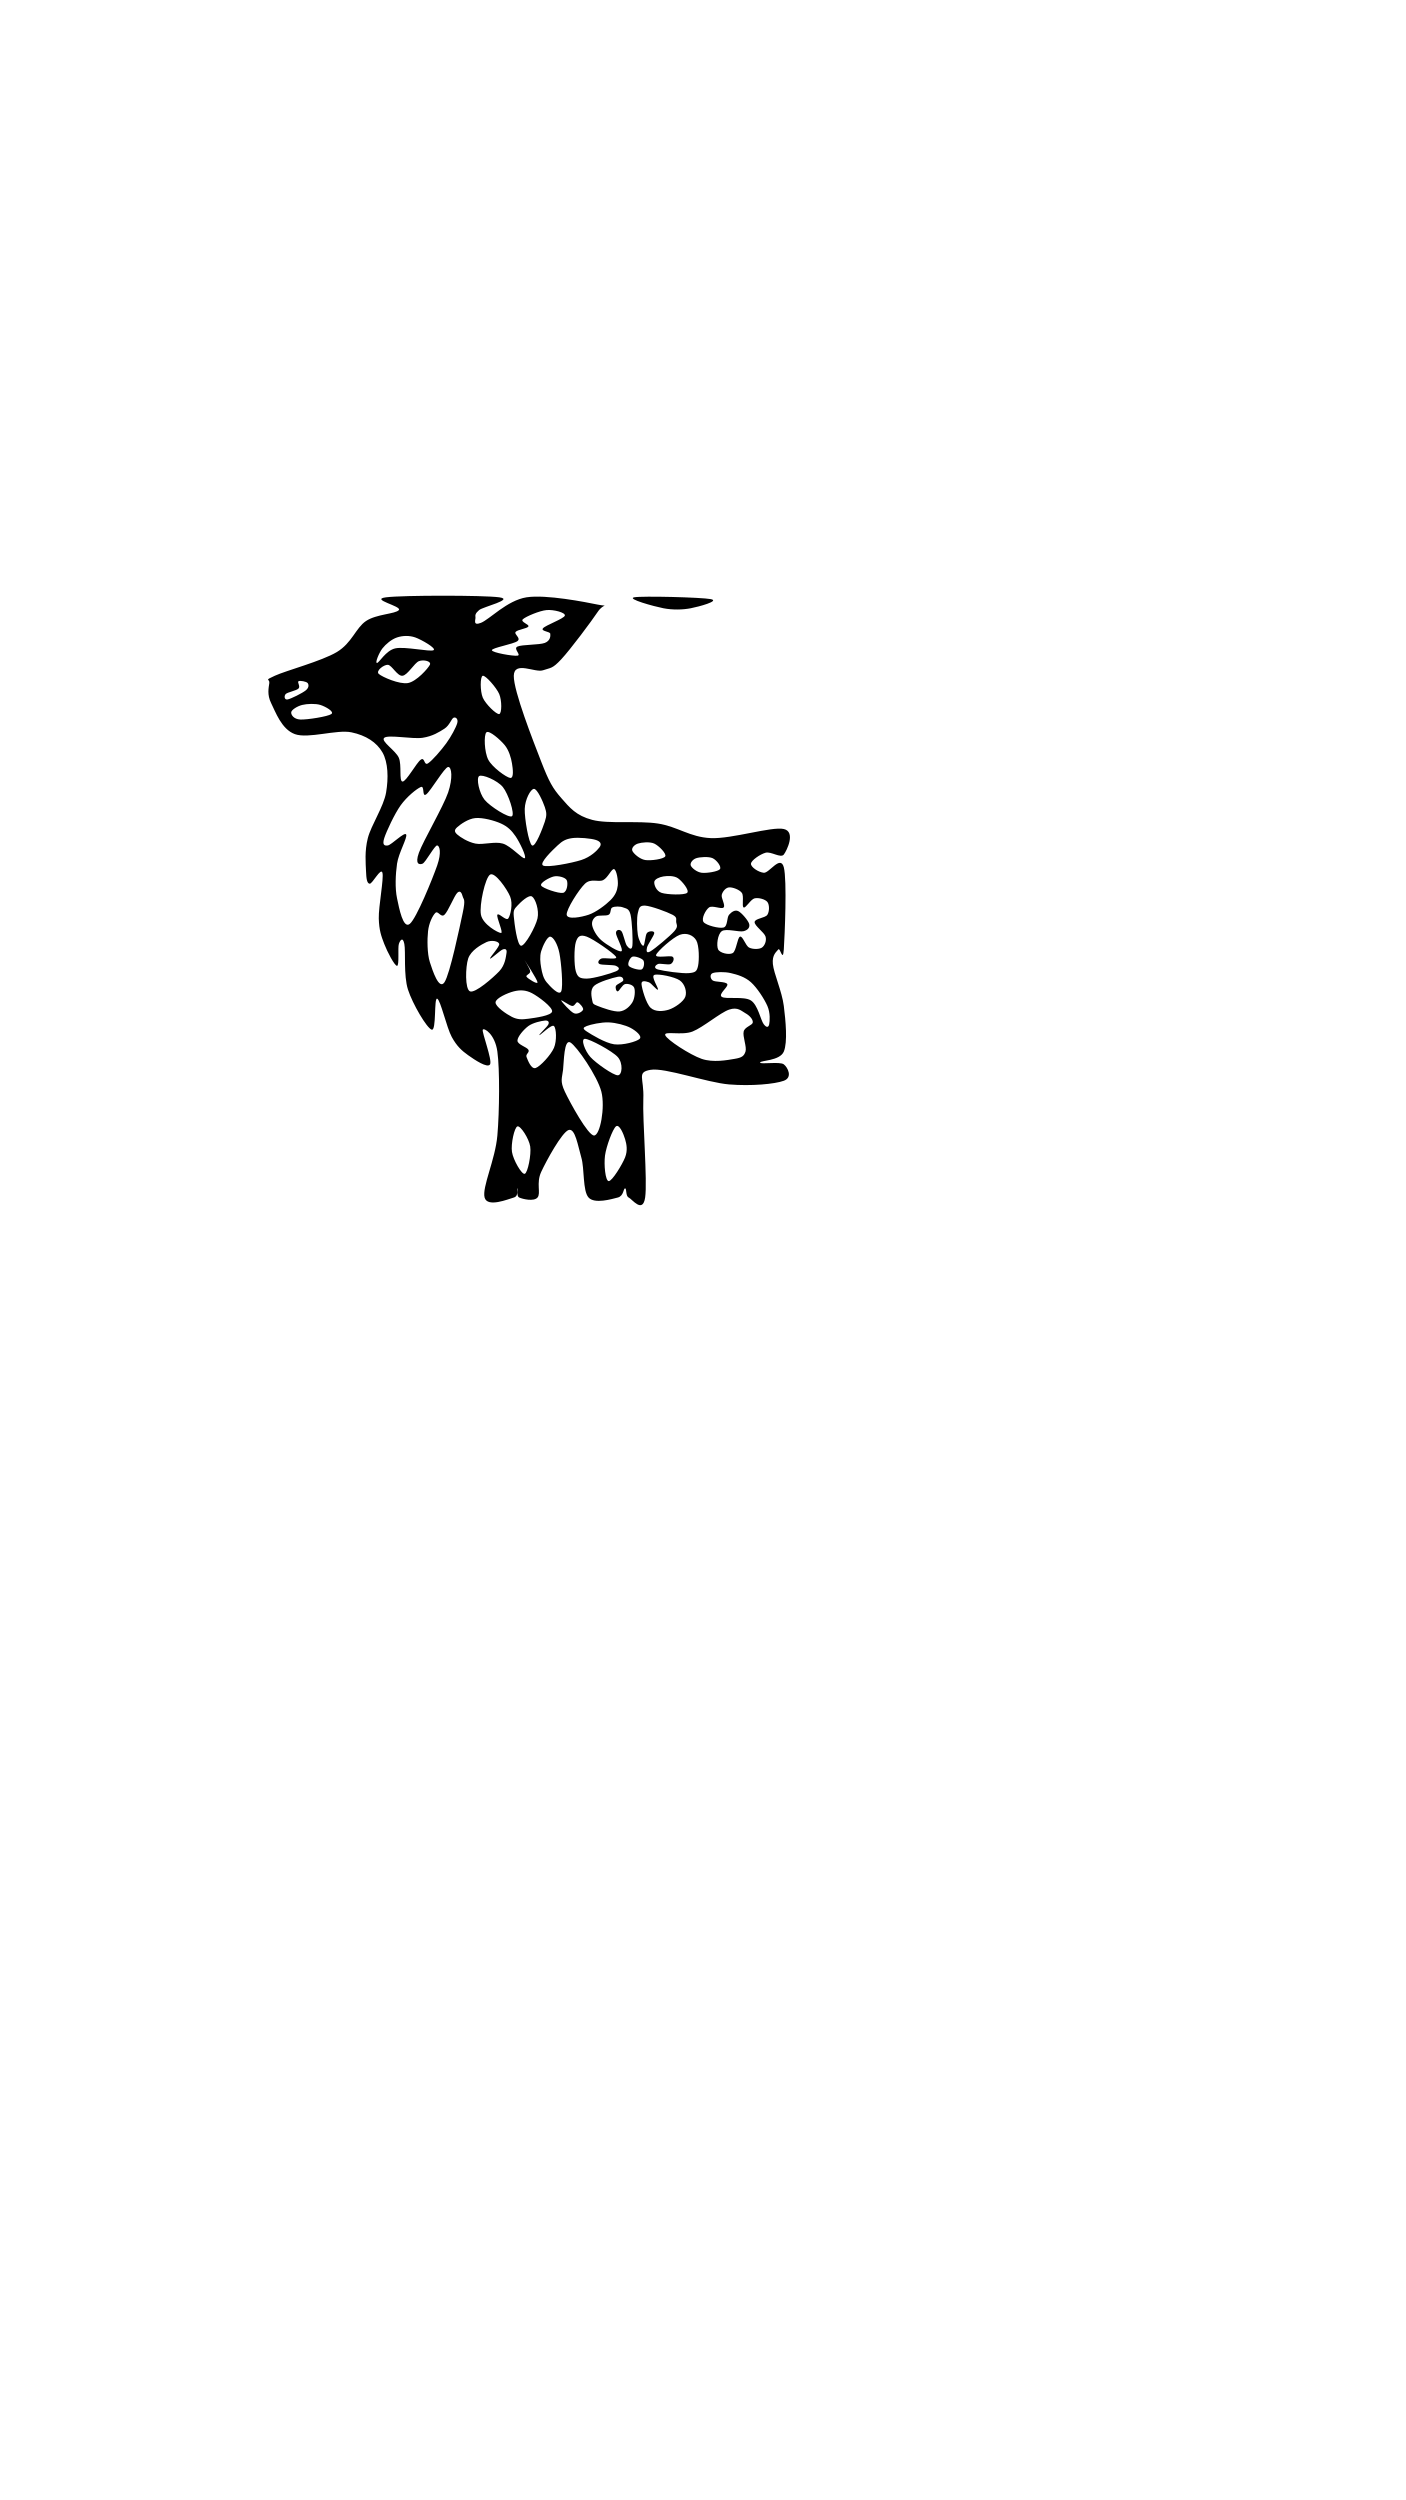
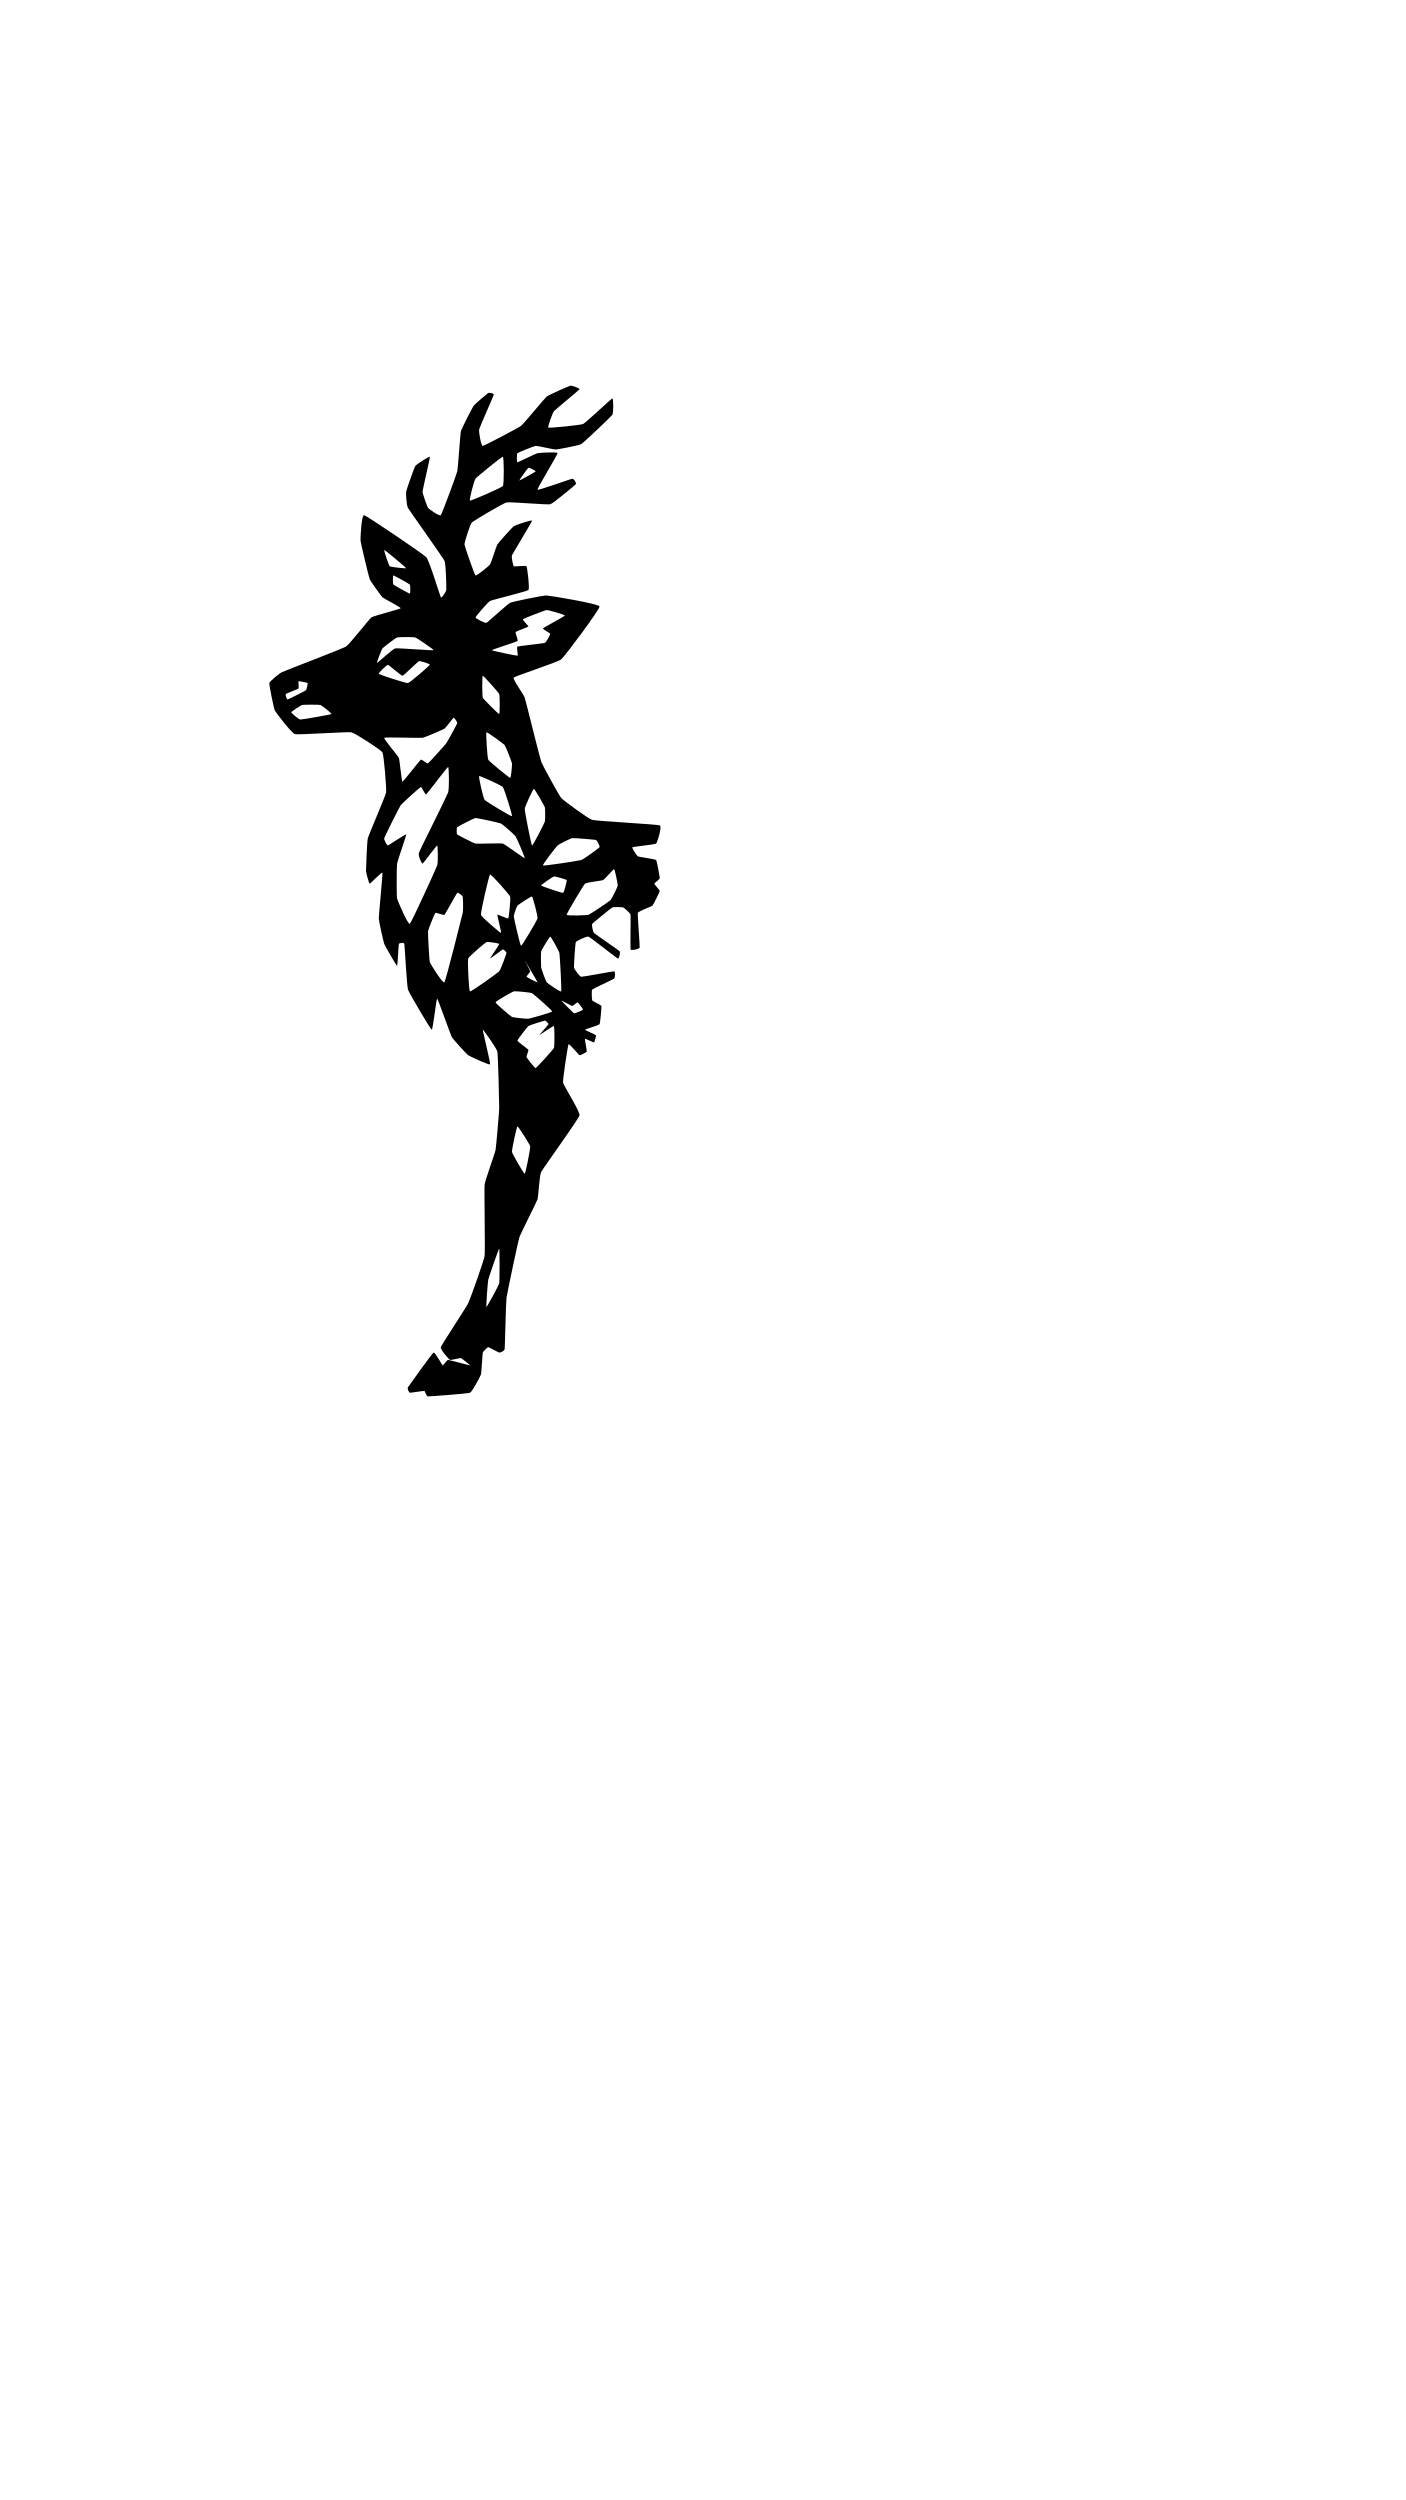
<svg xmlns="http://www.w3.org/2000/svg" viewBox="0 0 480 854" role="img" aria-labelledby="title" data-coordinate-system="shadow-loom-stage-480x854">
-   <path fill="currentColor" fill-rule="evenodd" clip-rule="evenodd" d="M 131.89 204.04 C 137.60 203.31 165.23 203.31 170.53 204.04 C 175.82 204.77 165.02 207.26 163.67 208.40 C 162.32 209.54 162.32 210.17 162.42 210.89 C 162.53 211.62 161.38 213.91 164.29 212.76 C 167.20 211.62 173.23 205.08 179.87 204.04 C 186.52 203.00 200.13 205.70 204.18 206.53 C 208.23 207.36 206.26 205.91 204.18 209.02 C 202.10 212.14 194.83 221.90 191.71 225.23 C 188.60 228.55 188.18 228.03 185.48 228.97 C 182.78 229.90 175.62 225.64 175.51 230.84 C 175.41 236.03 182.16 253.17 184.86 260.13 C 187.56 267.09 188.81 269.27 191.71 272.59 C 194.62 275.92 196.80 278.62 202.31 280.07 C 207.81 281.53 217.99 280.28 224.75 281.32 C 231.50 282.36 235.65 285.99 242.82 286.30 C 249.99 286.62 263.59 282.25 267.75 283.19 C 271.90 284.12 268.79 290.56 267.75 291.91 C 266.71 293.26 263.38 290.77 261.52 291.29 C 259.65 291.81 256.63 293.89 256.53 295.03 C 256.43 296.17 259.02 297.94 260.89 298.14 C 262.76 298.35 266.60 291.91 267.75 296.27 C 268.89 300.64 268.06 319.65 267.75 324.32 C 267.44 328.99 266.50 323.49 265.88 324.32 C 265.25 325.15 263.70 326.09 264.01 329.31 C 264.32 332.53 267.12 338.65 267.75 343.64 C 268.37 348.63 269.10 356.00 267.75 359.22 C 266.40 362.44 259.65 362.23 259.65 362.96 C 259.65 363.69 266.40 362.54 267.75 363.58 C 269.10 364.62 270.86 368.05 267.75 369.19 C 264.63 370.33 256.63 371.06 249.05 370.44 C 241.47 369.81 227.13 364.62 222.25 365.45 C 217.37 366.28 220.07 368.15 219.76 375.42 C 219.45 382.69 221.21 403.47 220.38 409.08 C 219.55 414.69 215.92 409.60 214.77 409.08 C 213.63 408.56 214.15 405.96 213.53 405.96 C 212.90 405.96 213.11 408.56 211.03 409.08 C 208.96 409.60 203.14 411.36 201.06 409.08 C 198.99 406.79 199.71 399.21 198.57 395.37 C 197.43 391.52 196.49 385.19 194.21 386.02 C 191.92 386.85 186.63 396.51 184.86 400.35 C 183.09 404.20 184.86 407.62 183.61 409.08 C 182.37 410.53 178.52 409.60 177.38 409.08 C 176.24 408.56 177.07 405.96 176.76 405.96 C 176.45 405.96 177.38 408.56 175.51 409.08 C 173.64 409.60 166.47 412.61 165.54 409.08 C 164.60 405.55 169.18 396.20 169.90 387.89 C 170.63 379.58 170.73 365.24 169.90 359.22 C 169.07 353.20 165.33 351.01 164.92 351.74 C 164.50 352.47 168.24 362.13 167.41 363.58 C 166.58 365.04 162.11 362.02 159.93 360.47 C 157.75 358.91 156.09 357.45 154.32 354.23 C 152.56 351.01 150.48 341.56 149.34 341.15 C 148.19 340.73 149.13 352.26 147.47 351.74 C 145.80 351.22 140.92 342.91 139.36 338.03 C 137.81 333.15 138.64 325.05 138.12 322.45 C 137.60 319.85 136.66 321.20 136.25 322.45 C 135.83 323.70 136.46 329.93 135.63 329.93 C 134.79 329.93 132.30 325.15 131.26 322.45 C 130.22 319.75 129.50 317.78 129.39 313.73 C 129.29 309.67 131.16 300.12 130.64 298.14 C 130.12 296.17 127.21 301.99 126.28 301.88 C 125.34 301.78 125.13 300.12 125.03 297.52 C 124.93 294.92 124.51 290.77 125.65 286.30 C 126.80 281.84 131.05 275.60 131.89 270.72 C 132.72 265.84 132.61 260.44 130.64 257.01 C 128.67 253.58 125.03 251.20 120.04 250.16 C 115.06 249.12 105.30 252.44 100.73 250.78 C 96.15 249.12 94.08 243.09 92.62 240.19 C 91.17 237.28 91.79 234.89 92.00 233.33 C 92.21 231.77 90.03 232.60 93.87 230.84 C 97.71 229.07 109.87 225.85 115.06 222.74 C 120.25 219.62 121.50 214.53 125.03 212.14 C 128.56 209.75 135.11 209.75 136.25 208.40 C 137.39 207.05 126.17 204.77 131.89 204.04 Z M 153.08 262.00 C 151.83 262.10 147.15 270.20 145.60 271.35 C 144.04 272.49 145.18 268.23 143.73 268.85 C 142.27 269.48 138.95 272.18 136.87 275.09 C 134.79 277.99 131.99 284.02 131.26 286.30 C 130.54 288.59 131.26 289.00 132.51 288.80 C 133.76 288.59 138.22 284.02 138.74 285.06 C 139.26 286.10 136.14 291.39 135.63 295.03 C 135.11 298.66 134.90 303.44 135.63 306.87 C 136.35 310.30 137.70 317.46 139.99 315.59 C 142.27 313.73 147.78 300.12 149.34 295.65 C 150.89 291.19 150.17 288.90 149.34 288.80 C 148.51 288.69 145.39 294.61 144.35 295.03 C 143.31 295.44 141.65 295.34 143.10 291.29 C 144.56 287.24 151.41 275.60 153.08 270.72 C 154.74 265.84 154.32 261.89 153.08 262.00 Z M 249.05 344.89 C 246.04 345.92 240.22 350.91 236.59 352.36 C 232.95 353.82 226.72 352.05 227.24 353.61 C 227.76 355.17 235.76 360.36 239.70 361.71 C 243.65 363.06 248.43 362.13 250.92 361.71 C 253.41 361.30 254.14 360.78 254.66 359.22 C 255.18 357.66 253.62 354.03 254.04 352.36 C 254.45 350.70 257.05 350.29 257.15 349.25 C 257.26 348.21 256.01 346.86 254.66 346.13 C 253.31 345.41 252.06 343.85 249.05 344.89 Z M 249.05 303.13 C 247.91 303.23 246.87 304.48 246.56 305.62 C 246.25 306.77 247.91 309.26 247.18 309.99 C 246.45 310.71 243.34 309.15 242.20 309.99 C 241.05 310.82 239.49 313.83 240.33 314.97 C 241.16 316.11 245.73 317.26 247.18 316.84 C 248.64 316.43 248.22 313.41 249.05 312.48 C 249.88 311.54 251.02 310.71 252.17 311.23 C 253.31 311.75 255.59 314.45 255.91 315.59 C 256.22 316.74 255.59 317.67 254.04 318.09 C 252.48 318.50 248.01 317.05 246.56 318.09 C 245.10 319.13 244.69 323.07 245.31 324.32 C 245.93 325.57 249.05 326.29 250.30 325.57 C 251.54 324.84 251.86 320.27 252.79 319.96 C 253.73 319.65 254.66 323.07 255.91 323.70 C 257.15 324.32 259.33 324.32 260.27 323.70 C 261.20 323.07 261.93 321.41 261.52 319.96 C 261.10 318.50 257.67 316.22 257.78 314.97 C 257.88 313.73 261.41 313.62 262.14 312.48 C 262.87 311.34 262.87 309.05 262.14 308.12 C 261.41 307.18 259.13 306.56 257.78 306.87 C 256.43 307.18 254.76 310.30 254.04 309.99 C 253.31 309.67 254.24 306.14 253.41 305.00 C 252.58 303.86 250.19 303.03 249.05 303.13 Z M 194.83 356.10 C 192.65 354.86 192.65 362.65 192.34 365.45 C 192.03 368.26 191.20 369.19 192.96 372.93 C 194.73 376.67 200.86 387.89 202.93 387.89 C 205.01 387.89 206.78 378.23 205.43 372.93 C 204.08 367.63 197.01 357.35 194.83 356.10 Z M 156.19 305.00 C 155.15 306.04 153.08 311.34 151.83 312.48 C 150.58 313.62 149.65 310.92 148.71 311.86 C 147.78 312.79 146.53 315.28 146.22 318.09 C 145.91 320.89 145.91 325.77 146.84 328.68 C 147.78 331.59 149.96 338.34 151.83 335.54 C 153.70 332.73 157.02 316.74 158.06 311.86 C 159.10 306.97 158.37 307.39 158.06 306.25 C 157.75 305.10 157.23 303.96 156.19 305.00 Z M 154.95 245.17 C 154.22 245.48 153.59 247.77 151.83 248.91 C 150.06 250.05 147.78 251.51 144.35 252.03 C 140.92 252.55 132.61 250.88 131.26 252.03 C 129.91 253.17 135.21 256.39 136.25 258.88 C 137.29 261.37 136.25 266.88 137.49 266.98 C 138.74 267.09 142.27 260.54 143.73 259.51 C 145.18 258.47 144.77 261.69 146.22 260.75 C 147.67 259.82 150.79 256.18 152.45 253.90 C 154.11 251.61 155.78 248.49 156.19 247.04 C 156.61 245.59 155.67 244.86 154.95 245.17 Z M 186.73 208.40 C 184.34 208.61 179.67 210.58 178.63 211.52 C 177.59 212.45 180.91 213.28 180.50 214.01 C 180.08 214.74 176.76 215.05 176.13 215.88 C 175.51 216.71 178.11 217.96 176.76 219.00 C 175.41 220.03 168.03 221.28 168.03 222.11 C 168.03 222.94 175.30 224.19 176.76 223.98 C 178.21 223.77 175.20 221.59 176.76 220.87 C 178.32 220.14 184.24 220.35 186.11 219.62 C 187.98 218.89 188.08 217.33 187.98 216.50 C 187.87 215.67 184.65 215.67 185.48 214.63 C 186.31 213.59 192.75 211.31 192.96 210.27 C 193.17 209.23 189.12 208.19 186.73 208.40 Z M 162.42 279.45 C 159.93 279.66 157.23 281.63 156.19 282.56 C 155.15 283.50 155.15 284.12 156.19 285.06 C 157.23 285.99 159.83 287.65 162.42 288.17 C 165.02 288.69 168.97 287.34 171.77 288.17 C 174.58 289.00 178.52 293.57 179.25 293.16 C 179.98 292.74 177.48 287.65 176.13 285.68 C 174.78 283.71 173.43 282.36 171.15 281.32 C 168.86 280.28 164.92 279.24 162.42 279.45 Z M 209.79 296.90 C 208.96 296.59 207.71 299.81 206.05 300.64 C 204.39 301.47 201.89 299.91 199.82 301.88 C 197.74 303.86 193.38 310.71 193.58 312.48 C 193.79 314.24 198.57 313.31 201.06 312.48 C 203.56 311.65 206.88 309.15 208.54 307.49 C 210.20 305.83 210.83 304.27 211.03 302.51 C 211.24 300.74 210.62 297.21 209.79 296.90 Z M 200.44 319.96 C 198.15 319.13 197.32 319.85 196.70 321.83 C 196.08 323.80 196.08 329.72 196.70 331.80 C 197.32 333.88 198.15 334.29 200.44 334.29 C 202.73 334.29 208.75 332.53 210.41 331.80 C 212.07 331.07 211.35 330.34 210.41 329.93 C 209.48 329.51 205.63 329.72 204.80 329.31 C 203.97 328.89 204.49 327.85 205.43 327.44 C 206.36 327.02 211.24 328.06 210.41 326.81 C 209.58 325.57 202.73 320.79 200.44 319.96 Z M 166.16 321.83 C 164.40 322.66 160.87 324.63 159.93 327.44 C 159.00 330.24 158.79 337.93 160.55 338.65 C 162.32 339.38 168.45 333.98 170.53 331.80 C 172.60 329.62 172.81 326.81 173.02 325.57 C 173.23 324.32 172.71 324.01 171.77 324.32 C 170.84 324.63 167.62 327.75 167.41 327.44 C 167.20 327.12 170.73 323.38 170.53 322.45 C 170.32 321.52 167.93 321.00 166.16 321.83 Z M 209.16 309.99 C 208.33 310.40 208.85 311.96 207.92 312.48 C 206.98 313.00 204.49 312.48 203.56 313.10 C 202.62 313.73 202.00 314.87 202.31 316.22 C 202.62 317.57 203.76 319.75 205.43 321.20 C 207.09 322.66 211.45 325.36 212.28 324.94 C 213.11 324.53 210.41 319.85 210.41 318.71 C 210.41 317.57 211.66 317.36 212.28 318.09 C 212.90 318.81 213.53 322.24 214.15 323.07 C 214.77 323.90 215.81 324.84 216.02 323.07 C 216.23 321.31 215.92 314.66 215.40 312.48 C 214.88 310.30 213.94 310.40 212.90 309.99 C 211.87 309.57 210.00 309.57 209.16 309.99 Z M 220.38 309.36 C 218.41 309.26 218.31 310.19 217.89 311.86 C 217.47 313.52 217.58 317.46 217.89 319.33 C 218.20 321.20 219.24 323.18 219.76 323.07 C 220.28 322.97 220.38 319.44 221.01 318.71 C 221.63 317.98 223.50 317.88 223.50 318.71 C 223.50 319.54 221.21 322.66 221.01 323.70 C 220.80 324.74 220.69 325.88 222.25 324.94 C 223.81 324.01 228.90 319.75 230.35 318.09 C 231.81 316.43 231.08 315.91 230.98 314.97 C 230.87 314.04 231.50 313.41 229.73 312.48 C 227.97 311.54 222.36 309.47 220.38 309.36 Z M 167.41 298.77 C 165.75 299.81 163.67 309.15 164.29 312.48 C 164.92 315.80 170.21 318.71 171.15 318.71 C 172.08 318.71 169.49 313.31 169.90 312.48 C 170.32 311.65 172.91 314.76 173.64 313.73 C 174.37 312.69 175.30 308.74 174.26 306.25 C 173.23 303.75 169.07 297.73 167.41 298.77 Z M 232.22 319.33 C 229.94 320.16 224.54 324.94 224.12 326.19 C 223.71 327.44 228.90 326.29 229.73 326.81 C 230.56 327.33 229.94 328.89 229.11 329.31 C 228.28 329.72 225.47 328.99 224.75 329.31 C 224.02 329.62 222.98 330.66 224.75 331.18 C 226.51 331.69 233.05 332.63 235.34 332.42 C 237.63 332.21 238.04 331.80 238.46 329.93 C 238.87 328.06 238.87 322.97 237.83 321.20 C 236.79 319.44 234.51 318.50 232.22 319.33 Z M 223.50 333.04 C 222.25 333.56 225.06 337.62 224.75 338.03 C 224.43 338.45 222.56 335.85 221.63 335.54 C 220.69 335.23 219.03 334.71 219.14 336.16 C 219.24 337.62 220.69 342.81 222.25 344.26 C 223.81 345.72 226.51 345.51 228.48 344.89 C 230.46 344.26 233.47 342.19 234.09 340.52 C 234.72 338.86 233.99 336.16 232.22 334.91 C 230.46 333.67 224.75 332.53 223.50 333.04 Z M 186.11 348.63 C 184.96 348.73 182.05 349.35 180.50 350.49 C 178.94 351.64 176.76 354.13 176.76 355.48 C 176.76 356.83 179.98 357.66 180.50 358.60 C 181.02 359.53 179.46 360.05 179.87 361.09 C 180.29 362.13 181.43 365.35 182.99 364.83 C 184.55 364.31 188.18 360.36 189.22 357.97 C 190.26 355.58 190.05 351.22 189.22 350.49 C 188.39 349.77 184.55 353.71 184.24 353.61 C 183.92 353.51 187.04 350.70 187.35 349.87 C 187.66 349.04 187.25 348.52 186.11 348.63 Z M 243.44 332.42 C 242.40 332.84 242.61 334.29 243.44 334.91 C 244.27 335.54 247.91 335.23 248.43 336.16 C 248.95 337.10 245.21 339.59 246.56 340.52 C 247.91 341.46 254.14 340.21 256.53 341.77 C 258.92 343.33 259.85 348.52 260.89 349.87 C 261.93 351.22 262.55 350.91 262.76 349.87 C 262.97 348.83 263.18 346.03 262.14 343.64 C 261.10 341.25 258.61 337.41 256.53 335.54 C 254.45 333.67 251.86 332.94 249.67 332.42 C 247.49 331.90 244.48 332.01 243.44 332.42 Z M 211.03 333.67 C 209.37 333.98 204.39 335.43 202.93 336.78 C 201.48 338.13 202.10 340.63 202.31 341.77 C 202.52 342.91 202.62 343.02 204.18 343.64 C 205.74 344.26 209.68 345.72 211.66 345.51 C 213.63 345.30 215.19 343.74 216.02 342.39 C 216.85 341.04 217.06 338.45 216.64 337.41 C 216.23 336.37 214.46 335.95 213.53 336.16 C 212.59 336.37 211.55 338.55 211.03 338.65 C 210.52 338.76 210.10 337.41 210.41 336.78 C 210.72 336.16 212.80 335.43 212.90 334.91 C 213.01 334.40 212.70 333.36 211.03 333.67 Z M 175.51 338.65 C 173.43 339.17 169.38 340.94 169.28 342.39 C 169.18 343.85 173.02 346.44 174.89 347.38 C 176.76 348.31 178.21 348.31 180.50 348.00 C 182.78 347.69 188.39 346.96 188.60 345.51 C 188.81 344.05 183.92 340.42 181.74 339.28 C 179.56 338.13 177.59 338.13 175.51 338.65 Z M 195.45 286.30 C 193.27 286.62 192.13 287.24 190.47 288.80 C 188.81 290.35 184.13 294.82 185.48 295.65 C 186.83 296.48 195.35 294.82 198.57 293.78 C 201.79 292.74 203.97 290.56 204.80 289.42 C 205.63 288.28 205.11 287.45 203.56 286.93 C 202.00 286.41 197.64 285.99 195.45 286.30 Z M 182.37 269.48 C 181.22 269.58 179.35 273.11 179.25 276.33 C 179.15 279.55 180.60 288.07 181.74 288.80 C 182.89 289.52 185.38 282.88 186.11 280.69 C 186.83 278.51 186.73 277.58 186.11 275.71 C 185.48 273.84 183.51 269.37 182.37 269.48 Z M 207.92 349.25 C 205.43 349.14 201.69 349.98 200.44 350.49 C 199.19 351.01 198.88 351.33 200.44 352.36 C 202.00 353.40 206.78 356.31 209.79 356.73 C 212.80 357.14 217.58 355.79 218.51 354.86 C 219.45 353.92 217.16 352.05 215.40 351.12 C 213.63 350.18 210.41 349.35 207.92 349.25 Z M 181.74 306.25 C 180.60 305.52 177.80 308.22 176.76 309.36 C 175.72 310.51 175.30 310.82 175.51 313.10 C 175.72 315.39 176.65 322.97 178.00 323.07 C 179.35 323.18 182.99 316.53 183.61 313.73 C 184.24 310.92 182.89 306.97 181.74 306.25 Z M 187.98 319.96 C 186.94 319.85 185.38 323.18 184.86 324.94 C 184.34 326.71 184.55 328.79 184.86 330.55 C 185.17 332.32 185.59 334.19 186.73 335.54 C 187.87 336.89 190.99 340.32 191.71 338.65 C 192.44 336.99 191.71 328.68 191.09 325.57 C 190.47 322.45 189.01 320.06 187.98 319.96 Z M 163.67 265.11 C 162.63 265.84 163.67 270.93 165.54 273.22 C 167.41 275.50 173.85 279.55 174.89 278.82 C 175.93 278.10 173.64 271.14 171.77 268.85 C 169.90 266.57 164.71 264.39 163.67 265.11 Z M 210.41 384.77 C 209.27 385.71 207.09 391.63 206.67 394.74 C 206.26 397.86 206.78 403.36 207.92 403.47 C 209.06 403.57 212.59 397.76 213.53 395.37 C 214.46 392.98 214.05 390.90 213.53 389.13 C 213.01 387.37 211.55 383.84 210.41 384.77 Z M 166.16 250.16 C 165.23 250.99 165.44 256.91 166.79 259.51 C 168.14 262.10 172.91 265.53 174.26 265.74 C 175.62 265.95 175.20 262.62 174.89 260.75 C 174.58 258.88 173.85 256.29 172.40 254.52 C 170.94 252.75 167.10 249.33 166.16 250.16 Z M 199.82 354.86 C 198.26 354.86 199.82 359.01 201.69 361.09 C 203.56 363.17 209.48 367.32 211.03 367.32 C 212.59 367.32 212.90 363.17 211.03 361.09 C 209.16 359.01 201.37 354.86 199.82 354.86 Z M 216.64 204.04 C 219.34 203.52 239.60 204.04 242.82 204.66 C 246.04 205.29 238.66 207.26 235.96 207.78 C 233.26 208.30 229.84 208.40 226.62 207.78 C 223.40 207.15 213.94 204.56 216.64 204.04 Z M 176.76 384.77 C 175.72 385.08 174.47 390.80 174.89 393.50 C 175.30 396.20 178.21 401.29 179.25 400.98 C 180.29 400.66 181.54 394.33 181.12 391.63 C 180.70 388.93 177.80 384.46 176.76 384.77 Z M 135.63 217.75 C 133.76 218.37 131.78 220.03 130.64 221.49 C 129.50 222.94 128.04 226.47 128.77 226.47 C 129.50 226.47 131.78 222.22 135.00 221.49 C 138.22 220.76 146.95 222.74 148.09 222.11 C 149.23 221.49 143.93 218.48 141.86 217.75 C 139.78 217.02 137.49 217.13 135.63 217.75 Z M 143.10 225.85 C 141.55 226.47 139.26 230.63 137.49 230.84 C 135.73 231.04 133.86 227.20 132.51 227.10 C 131.16 226.99 128.25 229.18 129.39 230.21 C 130.54 231.25 136.46 233.85 139.36 233.33 C 142.27 232.81 146.22 228.34 146.84 227.10 C 147.47 225.85 144.66 225.23 143.10 225.85 Z M 226.62 299.39 C 225.26 299.60 223.60 300.33 223.50 301.26 C 223.40 302.20 224.12 304.38 225.99 305.00 C 227.86 305.62 233.78 305.83 234.72 305.00 C 235.65 304.17 232.95 300.95 231.60 300.01 C 230.25 299.08 227.97 299.18 226.62 299.39 Z M 103.22 240.81 C 101.56 241.22 99.58 242.47 99.48 243.30 C 99.37 244.13 100.31 245.69 102.59 245.79 C 104.88 245.90 112.05 244.76 113.19 243.92 C 114.33 243.09 111.11 241.33 109.45 240.81 C 107.79 240.29 104.88 240.39 103.22 240.81 Z M 164.92 230.84 C 163.98 231.04 163.98 236.13 164.92 238.32 C 165.85 240.50 169.59 244.13 170.53 243.92 C 171.46 243.72 171.46 239.25 170.53 237.07 C 169.59 234.89 165.85 230.63 164.92 230.84 Z M 217.89 288.17 C 216.64 288.59 215.60 289.73 216.02 290.67 C 216.44 291.60 218.51 293.47 220.38 293.78 C 222.25 294.09 226.72 293.47 227.24 292.54 C 227.76 291.60 225.06 288.90 223.50 288.17 C 221.94 287.45 219.14 287.76 217.89 288.17 Z M 237.83 293.16 C 236.59 293.57 235.65 294.82 235.96 295.65 C 236.27 296.48 238.04 297.94 239.70 298.14 C 241.36 298.35 245.31 297.73 245.93 296.90 C 246.56 296.07 244.79 293.78 243.44 293.16 C 242.09 292.54 239.08 292.74 237.83 293.16 Z M 189.22 299.39 C 187.77 299.70 184.34 301.57 184.86 302.51 C 185.38 303.44 190.88 305.31 192.34 305.00 C 193.79 304.69 194.10 301.57 193.58 300.64 C 193.07 299.70 190.68 299.08 189.22 299.39 Z M 101.97 232.71 C 101.45 233.02 102.70 234.47 101.97 235.20 C 101.24 235.93 98.23 236.45 97.61 237.07 C 96.99 237.69 97.09 239.15 98.23 238.94 C 99.37 238.73 103.32 236.76 104.46 235.82 C 105.61 234.89 105.50 233.85 105.09 233.33 C 104.67 232.81 102.49 232.40 101.97 232.71 Z M 216.02 326.81 C 215.19 327.12 214.25 329.20 214.77 329.93 C 215.29 330.66 218.31 331.49 219.14 331.18 C 219.97 330.86 220.28 328.79 219.76 328.06 C 219.24 327.33 216.85 326.50 216.02 326.81 Z M 191.71 341.77 C 191.82 342.19 194.83 345.61 196.08 346.13 C 197.32 346.65 198.99 345.51 199.19 344.89 C 199.40 344.26 197.95 342.60 197.32 342.39 C 196.70 342.19 196.39 343.74 195.45 343.64 C 194.52 343.54 191.61 341.35 191.71 341.77 Z M 179.25 328.06 C 178.84 327.44 181.02 330.86 181.12 331.80 C 181.22 332.73 179.46 333.04 179.87 333.67 C 180.29 334.29 183.72 336.47 183.61 335.54 C 183.51 334.60 179.67 328.68 179.25 328.06 Z" />
+   <path fill="currentColor" fill-rule="evenodd" clip-rule="evenodd" d="M 194.83 131.75 C 195.30 131.64 198.18 132.63 197.95 132.99 C 197.71 133.36 189.66 139.93 189.22 140.47 C 188.78 141.02 186.94 145.90 187.35 146.08 C 187.77 146.26 198.28 145.25 199.19 144.83 C 200.10 144.42 208.75 136.24 209.16 136.11 C 209.58 135.98 209.61 141.07 209.16 141.72 C 208.72 142.37 199.38 151.20 198.57 151.69 C 197.77 152.18 190.49 153.53 189.85 153.56 C 189.20 153.58 183.54 152.26 182.99 152.31 C 182.44 152.36 177.02 154.57 176.76 154.80 C 176.50 155.04 176.47 157.92 176.76 157.92 C 177.04 157.92 183.04 154.93 183.61 154.80 C 184.18 154.67 190.47 154.29 190.47 154.80 C 190.47 155.32 183.41 166.91 183.61 167.27 C 183.82 167.63 194.91 163.61 195.45 163.53 C 196.00 163.45 197.01 165.04 196.70 165.40 C 196.39 165.76 188.96 171.99 187.98 172.25 C 186.99 172.51 174.13 171.37 173.02 171.63 C 171.90 171.89 161.77 177.89 161.18 178.49 C 160.58 179.08 158.63 185.21 158.68 185.97 C 158.74 186.72 162.06 196.27 162.42 196.56 C 162.79 196.85 167.10 193.26 167.41 192.82 C 167.72 192.38 169.56 186.51 169.90 185.97 C 170.24 185.42 175.02 180.07 175.51 179.73 C 176.00 179.40 181.77 177.45 181.74 177.86 C 181.72 178.28 175.15 189.06 174.89 189.70 C 174.63 190.35 175.30 193.29 175.51 193.44 C 175.72 193.60 179.67 193.11 179.87 193.44 C 180.08 193.78 181.02 201.05 180.50 201.55 C 179.98 202.04 168.16 204.90 167.41 205.29 C 166.66 205.67 162.48 210.58 162.42 210.89 C 162.37 211.21 165.67 212.97 166.16 212.76 C 166.66 212.56 173.41 206.30 174.26 205.91 C 175.12 205.52 185.46 203.36 186.73 203.42 C 188.00 203.47 204.59 206.25 204.80 207.15 C 205.01 208.06 192.94 224.22 191.71 225.23 C 190.49 226.24 176.03 230.91 175.51 231.46 C 174.99 232.01 178.86 237.12 179.25 238.32 C 179.64 239.51 184.34 258.70 184.86 260.13 C 185.38 261.56 190.99 271.76 191.71 272.59 C 192.44 273.42 200.91 279.68 202.31 280.07 C 203.71 280.46 224.46 281.60 225.37 281.94 C 226.28 282.28 224.51 287.86 224.12 288.17 C 223.73 288.48 216.28 289.24 216.02 289.42 C 215.76 289.60 217.55 292.35 217.89 292.54 C 218.23 292.72 223.81 293.47 224.12 293.78 C 224.43 294.09 225.39 299.68 225.37 300.01 C 225.34 300.35 223.50 301.70 223.50 301.88 C 223.50 302.07 225.39 304.07 225.37 304.38 C 225.34 304.69 223.19 309.05 222.88 309.36 C 222.56 309.67 218.07 311.26 217.89 311.86 C 217.71 312.45 218.62 323.18 218.51 323.70 C 218.41 324.22 215.53 324.79 215.40 324.32 C 215.27 323.85 215.50 313.08 215.40 312.48 C 215.29 311.88 213.16 310.09 212.90 309.99 C 212.64 309.88 209.61 309.75 209.16 309.99 C 208.72 310.22 202.57 315.23 202.31 315.59 C 202.05 315.96 202.54 318.32 202.93 318.71 C 203.32 319.10 211.32 324.58 211.66 324.94 C 212.00 325.31 211.48 327.64 211.03 327.44 C 210.59 327.23 201.66 320.19 201.06 319.96 C 200.47 319.72 196.91 321.39 196.70 321.83 C 196.49 322.27 196.00 330.06 196.08 330.55 C 196.16 331.05 198.00 333.62 198.57 333.67 C 199.14 333.72 209.32 331.77 209.79 331.80 C 210.26 331.82 210.10 334.03 209.79 334.29 C 209.48 334.55 202.62 337.72 202.31 338.03 C 202.00 338.34 202.18 341.54 202.31 341.77 C 202.44 342.00 205.32 343.30 205.43 343.64 C 205.53 343.98 205.04 349.53 204.80 349.87 C 204.57 350.21 199.87 351.59 199.82 351.74 C 199.76 351.90 203.43 353.43 203.56 353.61 C 203.69 353.79 203.09 356.05 202.93 356.10 C 202.78 356.16 199.92 354.73 199.82 354.86 C 199.71 354.99 200.52 358.99 200.44 359.22 C 200.36 359.45 198.21 360.57 197.95 360.47 C 197.69 360.36 194.44 356.34 194.21 356.73 C 193.97 357.12 192.18 368.80 192.34 369.81 C 192.49 370.83 198.26 379.76 197.95 381.03 C 197.64 382.30 185.46 399.16 184.86 400.35 C 184.26 401.55 183.92 408.77 183.61 409.70 C 183.30 410.64 177.82 421.39 177.38 422.79 C 176.94 424.19 173.23 441.77 173.02 443.35 C 172.81 444.94 172.50 460.03 172.40 460.80 C 172.29 461.58 170.76 462.08 170.53 462.05 C 170.29 462.02 167.02 460.18 166.79 460.18 C 166.55 460.18 165.02 461.66 164.92 462.05 C 164.81 462.44 164.48 468.96 164.29 469.53 C 164.11 470.10 161.31 475.45 160.55 475.76 C 159.80 476.07 146.87 477.03 146.22 477.01 C 145.57 476.98 145.23 475.19 144.97 475.14 C 144.71 475.09 140.22 475.81 139.99 475.76 C 139.75 475.71 139.03 474.46 139.36 473.89 C 139.70 473.32 147.60 462.36 148.09 462.05 C 148.58 461.74 151.00 466.31 151.21 466.41 C 151.41 466.52 152.69 464.54 153.08 464.54 C 153.46 464.54 160.37 466.44 160.55 466.41 C 160.74 466.39 157.72 464.00 157.44 463.92 C 157.15 463.84 153.98 464.70 153.70 464.54 C 153.41 464.39 150.32 460.99 150.58 460.18 C 150.84 459.38 159.31 446.52 159.93 445.22 C 160.55 443.93 165.31 430.71 165.54 429.02 C 165.77 427.33 165.38 406.22 165.54 404.71 C 165.70 403.21 169.07 393.96 169.28 392.87 C 169.49 391.78 170.50 379.94 170.53 378.54 C 170.55 377.14 170.14 360.34 169.90 359.22 C 169.67 358.10 165.02 351.56 164.92 351.74 C 164.81 351.92 167.62 363.22 167.41 363.58 C 167.20 363.95 160.48 360.86 159.93 360.47 C 159.39 360.08 154.76 355.04 154.32 354.23 C 153.88 353.43 149.62 341.25 149.34 341.15 C 149.05 341.04 147.88 351.87 147.47 351.74 C 147.05 351.61 139.75 339.25 139.36 338.03 C 138.98 336.81 138.25 323.10 138.12 322.45 C 137.99 321.80 136.35 322.14 136.25 322.45 C 136.14 322.76 135.83 329.93 135.63 329.93 C 135.42 329.93 131.52 323.13 131.26 322.45 C 131.00 321.77 129.42 314.74 129.39 313.73 C 129.37 312.71 130.77 298.64 130.64 298.14 C 130.51 297.65 126.51 301.91 126.28 301.88 C 126.04 301.86 125.06 298.17 125.03 297.52 C 125.00 296.87 125.37 287.42 125.65 286.30 C 125.94 285.19 131.68 271.94 131.89 270.72 C 132.09 269.50 131.13 257.87 130.64 257.01 C 130.15 256.16 121.29 250.42 120.04 250.16 C 118.80 249.90 101.82 251.09 100.73 250.78 C 99.63 250.47 94.23 243.41 93.87 242.68 C 93.51 241.95 91.90 233.88 92.00 233.33 C 92.10 232.78 95.27 230.11 96.36 229.59 C 97.45 229.07 116.90 221.64 118.18 220.87 C 119.45 220.09 126.12 211.44 126.90 210.89 C 127.68 210.35 136.72 208.06 136.87 207.78 C 137.03 207.49 131.08 204.45 130.64 204.04 C 130.20 203.62 126.59 198.61 126.28 197.81 C 125.97 197.00 123.24 185.63 123.16 184.72 C 123.08 183.81 123.47 175.76 124.41 175.99 C 125.34 176.23 144.51 189.16 145.60 190.33 C 146.69 191.50 150.30 203.57 150.58 204.04 C 150.87 204.51 152.40 202.07 152.45 201.55 C 152.50 201.03 152.37 192.74 151.83 191.57 C 151.28 190.41 139.91 174.49 139.36 173.50 C 138.82 172.51 138.64 168.49 138.74 167.89 C 138.85 167.29 141.52 159.66 141.86 159.17 C 142.20 158.67 146.74 155.69 146.84 156.05 C 146.95 156.41 144.38 167.16 144.35 167.89 C 144.32 168.62 145.96 173.16 146.22 173.50 C 146.48 173.84 150.17 176.51 150.58 175.99 C 151.00 175.47 155.91 162.23 156.19 161.04 C 156.48 159.84 157.20 148.26 157.44 147.33 C 157.67 146.39 161.41 139.15 161.80 138.60 C 162.19 138.06 166.50 134.39 166.79 134.24 C 167.07 134.08 168.79 134.34 168.66 134.86 C 168.53 135.38 163.83 145.98 163.67 146.70 C 163.51 147.43 164.32 152.36 164.92 152.31 C 165.51 152.26 177.10 146.16 178.00 145.46 C 178.91 144.76 186.03 136.06 186.73 135.48 C 187.43 134.91 194.36 131.85 194.83 131.75 Z M 153.08 262.00 C 152.76 262.02 145.99 271.06 145.60 271.35 C 145.21 271.63 144.09 268.70 143.73 268.85 C 143.36 269.01 137.39 274.36 136.87 275.09 C 136.35 275.81 131.44 285.73 131.26 286.30 C 131.08 286.87 132.20 288.85 132.51 288.80 C 132.82 288.74 138.61 284.80 138.74 285.06 C 138.87 285.32 135.76 294.12 135.63 295.03 C 135.50 295.94 135.44 306.01 135.63 306.87 C 135.81 307.73 139.42 316.06 139.99 315.59 C 140.56 315.13 148.95 296.77 149.34 295.65 C 149.73 294.54 149.54 288.82 149.34 288.80 C 149.13 288.77 144.61 294.92 144.35 295.03 C 144.09 295.13 142.74 292.30 143.10 291.29 C 143.47 290.28 152.66 271.94 153.08 270.72 C 153.49 269.50 153.39 261.97 153.08 262.00 Z M 156.19 305.00 C 155.93 305.26 152.14 312.19 151.83 312.48 C 151.52 312.76 148.95 311.62 148.71 311.86 C 148.48 312.09 146.30 317.39 146.22 318.09 C 146.14 318.79 146.61 327.96 146.84 328.68 C 147.08 329.41 151.36 336.24 151.83 335.54 C 152.30 334.84 157.80 313.08 158.06 311.86 C 158.32 310.63 158.14 306.53 158.06 306.25 C 157.98 305.96 156.45 304.74 156.19 305.00 Z M 154.95 245.17 C 154.76 245.25 152.27 248.62 151.83 248.91 C 151.39 249.20 145.21 251.90 144.35 252.03 C 143.49 252.16 131.60 251.74 131.26 252.03 C 130.93 252.31 135.99 258.26 136.25 258.88 C 136.51 259.51 137.18 266.96 137.49 266.98 C 137.81 267.01 143.36 259.76 143.73 259.51 C 144.09 259.25 145.86 260.99 146.22 260.75 C 146.58 260.52 152.04 254.47 152.45 253.90 C 152.87 253.32 156.09 247.40 156.19 247.04 C 156.30 246.68 155.13 245.09 154.95 245.17 Z M 186.73 208.40 C 186.13 208.45 178.89 211.28 178.63 211.52 C 178.37 211.75 180.60 213.83 180.50 214.01 C 180.39 214.19 176.29 215.67 176.13 215.88 C 175.98 216.09 177.10 218.74 176.76 219.00 C 176.42 219.26 168.03 221.90 168.03 222.11 C 168.03 222.32 176.39 224.03 176.76 223.98 C 177.12 223.93 176.37 221.05 176.76 220.87 C 177.15 220.68 185.64 219.80 186.11 219.62 C 186.57 219.44 188.00 216.71 187.98 216.50 C 187.95 216.30 185.27 214.89 185.48 214.63 C 185.69 214.37 192.91 210.53 192.96 210.27 C 193.01 210.01 187.33 208.35 186.73 208.40 Z M 162.42 279.45 C 161.80 279.50 156.45 282.33 156.19 282.56 C 155.93 282.80 155.93 284.82 156.19 285.06 C 156.45 285.29 161.77 288.04 162.42 288.17 C 163.07 288.30 171.07 287.97 171.77 288.17 C 172.47 288.38 179.07 293.26 179.25 293.16 C 179.43 293.05 176.47 286.17 176.13 285.68 C 175.80 285.19 171.72 281.58 171.15 281.32 C 170.58 281.06 163.05 279.40 162.42 279.45 Z M 209.79 296.90 C 209.58 296.82 206.46 300.43 206.05 300.64 C 205.63 300.85 200.34 301.39 199.82 301.88 C 199.30 302.38 193.53 312.04 193.58 312.48 C 193.64 312.92 200.44 312.69 201.06 312.48 C 201.69 312.27 208.13 307.91 208.54 307.49 C 208.96 307.08 210.98 302.95 211.03 302.51 C 211.09 302.07 210.00 296.98 209.79 296.90 Z M 166.16 321.83 C 165.72 322.03 160.16 326.73 159.93 327.44 C 159.70 328.14 160.11 338.47 160.55 338.65 C 161.00 338.84 170.01 332.34 170.53 331.80 C 171.04 331.25 172.97 325.88 173.02 325.57 C 173.07 325.25 172.01 324.24 171.77 324.32 C 171.54 324.40 167.46 327.51 167.41 327.44 C 167.36 327.36 170.58 322.68 170.53 322.45 C 170.47 322.22 166.60 321.62 166.16 321.83 Z M 167.41 298.77 C 166.99 299.03 164.14 311.65 164.29 312.48 C 164.45 313.31 170.91 318.71 171.15 318.71 C 171.38 318.71 169.80 312.69 169.90 312.48 C 170.01 312.27 173.46 313.98 173.64 313.73 C 173.82 313.47 174.52 306.87 174.26 306.25 C 174.01 305.62 167.82 298.51 167.41 298.77 Z M 186.11 348.63 C 185.82 348.65 180.89 350.21 180.50 350.49 C 180.11 350.78 176.76 355.14 176.76 355.48 C 176.76 355.82 180.37 358.36 180.50 358.60 C 180.63 358.83 179.77 360.83 179.87 361.09 C 179.98 361.35 182.60 364.96 182.99 364.83 C 183.38 364.70 188.96 358.57 189.22 357.97 C 189.48 357.38 189.43 350.68 189.22 350.49 C 189.01 350.31 184.31 353.64 184.24 353.61 C 184.16 353.59 187.27 350.08 187.35 349.87 C 187.43 349.66 186.39 348.60 186.11 348.63 Z M 175.51 338.65 C 174.99 338.78 169.30 342.03 169.28 342.39 C 169.25 342.76 174.42 347.15 174.89 347.38 C 175.36 347.61 179.93 348.08 180.50 348.00 C 181.07 347.92 188.55 345.87 188.60 345.51 C 188.65 345.15 182.29 339.56 181.74 339.28 C 181.20 338.99 176.03 338.52 175.51 338.65 Z M 171.77 156.05 C 171.38 155.95 162.89 162.91 162.42 163.53 C 161.96 164.15 160.16 170.90 160.55 171.01 C 160.94 171.11 171.30 166.65 171.77 166.02 C 172.24 165.40 172.16 156.15 171.77 156.05 Z M 195.45 286.30 C 194.91 286.38 190.88 288.41 190.47 288.80 C 190.05 289.19 185.15 295.44 185.48 295.65 C 185.82 295.86 197.77 294.04 198.57 293.78 C 199.38 293.52 204.59 289.71 204.80 289.42 C 205.01 289.13 203.95 287.06 203.56 286.93 C 203.17 286.80 196.00 286.23 195.45 286.30 Z M 182.37 269.48 C 182.08 269.50 179.28 275.53 179.25 276.33 C 179.22 277.14 181.46 288.61 181.74 288.80 C 182.03 288.98 185.92 281.24 186.11 280.69 C 186.29 280.15 186.26 276.18 186.11 275.71 C 185.95 275.24 182.65 269.45 182.37 269.48 Z M 181.74 306.25 C 181.46 306.06 177.02 309.08 176.76 309.36 C 176.50 309.65 175.46 312.53 175.51 313.10 C 175.56 313.67 177.67 323.05 178.00 323.07 C 178.34 323.10 183.46 314.43 183.61 313.73 C 183.77 313.02 182.03 306.43 181.74 306.25 Z M 187.98 319.96 C 187.72 319.93 184.99 324.50 184.86 324.94 C 184.73 325.38 184.78 330.11 184.86 330.55 C 184.94 330.99 186.44 335.20 186.73 335.54 C 187.01 335.88 191.53 339.07 191.71 338.65 C 191.90 338.24 191.25 326.35 191.09 325.57 C 190.94 324.79 188.24 319.98 187.98 319.96 Z M 163.67 265.11 C 163.41 265.30 165.07 272.64 165.54 273.22 C 166.01 273.79 174.63 279.01 174.89 278.82 C 175.15 278.64 172.24 269.42 171.77 268.85 C 171.30 268.28 163.93 264.93 163.67 265.11 Z M 166.16 250.16 C 165.93 250.36 166.45 258.86 166.79 259.51 C 167.12 260.15 173.93 265.69 174.26 265.74 C 174.60 265.79 174.97 261.22 174.89 260.75 C 174.81 260.28 172.76 254.96 172.40 254.52 C 172.03 254.08 166.40 249.95 166.16 250.16 Z M 176.76 384.77 C 176.50 384.85 174.78 392.82 174.89 393.50 C 174.99 394.17 178.99 401.05 179.25 400.98 C 179.51 400.90 181.22 392.30 181.12 391.63 C 181.02 390.95 177.02 384.69 176.76 384.77 Z M 135.63 217.75 C 135.16 217.91 130.93 221.13 130.64 221.49 C 130.35 221.85 128.59 226.47 128.77 226.47 C 128.95 226.47 134.20 221.67 135.00 221.49 C 135.81 221.31 147.80 222.27 148.09 222.11 C 148.38 221.96 142.38 217.93 141.86 217.75 C 141.34 217.57 136.09 217.59 135.63 217.75 Z M 143.10 225.85 C 142.71 226.01 137.94 230.79 137.49 230.84 C 137.05 230.89 132.85 227.12 132.51 227.10 C 132.17 227.07 129.11 229.95 129.39 230.21 C 129.68 230.47 138.64 233.46 139.36 233.33 C 140.09 233.20 146.69 227.41 146.84 227.10 C 147.00 226.79 143.49 225.70 143.10 225.85 Z M 103.22 240.81 C 102.80 240.91 99.50 243.09 99.48 243.30 C 99.45 243.51 102.02 245.77 102.59 245.79 C 103.17 245.82 112.90 244.13 113.19 243.92 C 113.48 243.72 109.87 240.94 109.45 240.81 C 109.03 240.68 103.63 240.70 103.22 240.81 Z M 170.53 426.53 C 170.37 426.48 166.97 436.29 166.79 437.12 C 166.60 437.95 166.01 446.42 166.16 446.47 C 166.32 446.52 170.34 439.20 170.53 438.37 C 170.71 437.54 170.68 426.58 170.53 426.53 Z M 164.92 230.84 C 164.68 230.89 164.68 237.77 164.92 238.32 C 165.15 238.86 170.29 243.98 170.53 243.92 C 170.76 243.87 170.76 237.61 170.53 237.07 C 170.29 236.52 165.15 230.79 164.92 230.84 Z M 189.22 299.39 C 188.86 299.47 184.73 302.27 184.86 302.51 C 184.99 302.74 191.97 305.08 192.34 305.00 C 192.70 304.92 193.71 300.87 193.58 300.64 C 193.45 300.40 189.59 299.31 189.22 299.39 Z M 131.26 187.84 C 131.03 187.81 132.82 193.18 133.13 193.44 C 133.44 193.70 138.82 194.30 138.74 194.07 C 138.66 193.83 131.50 187.86 131.26 187.84 Z M 134.38 196.56 C 134.15 196.56 134.15 199.42 134.38 199.68 C 134.61 199.94 139.75 202.79 139.99 202.79 C 140.22 202.79 140.22 199.94 139.99 199.68 C 139.75 199.42 134.61 196.56 134.38 196.56 Z M 101.97 232.71 C 101.84 232.78 102.15 235.02 101.97 235.20 C 101.79 235.38 97.76 236.91 97.61 237.07 C 97.45 237.23 97.95 238.99 98.23 238.94 C 98.52 238.89 104.18 236.06 104.46 235.82 C 104.75 235.59 105.19 233.46 105.09 233.33 C 104.98 233.20 102.10 232.63 101.97 232.71 Z M 191.71 341.77 C 191.74 341.87 195.77 346.00 196.08 346.13 C 196.39 346.26 199.14 345.04 199.19 344.89 C 199.25 344.73 197.48 342.45 197.32 342.39 C 197.17 342.34 195.69 343.67 195.45 343.64 C 195.22 343.61 191.69 341.67 191.71 341.77 Z M 179.25 328.06 C 179.15 327.90 181.09 331.56 181.12 331.80 C 181.15 332.03 179.77 333.51 179.87 333.67 C 179.98 333.82 183.64 335.77 183.61 335.54 C 183.59 335.30 179.35 328.21 179.25 328.06 Z M 180.50 159.79 C 180.26 159.92 177.28 164.10 177.38 164.15 C 177.48 164.20 182.86 161.22 182.99 161.04 C 183.12 160.85 180.73 159.66 180.50 159.79 Z" />
</svg>
